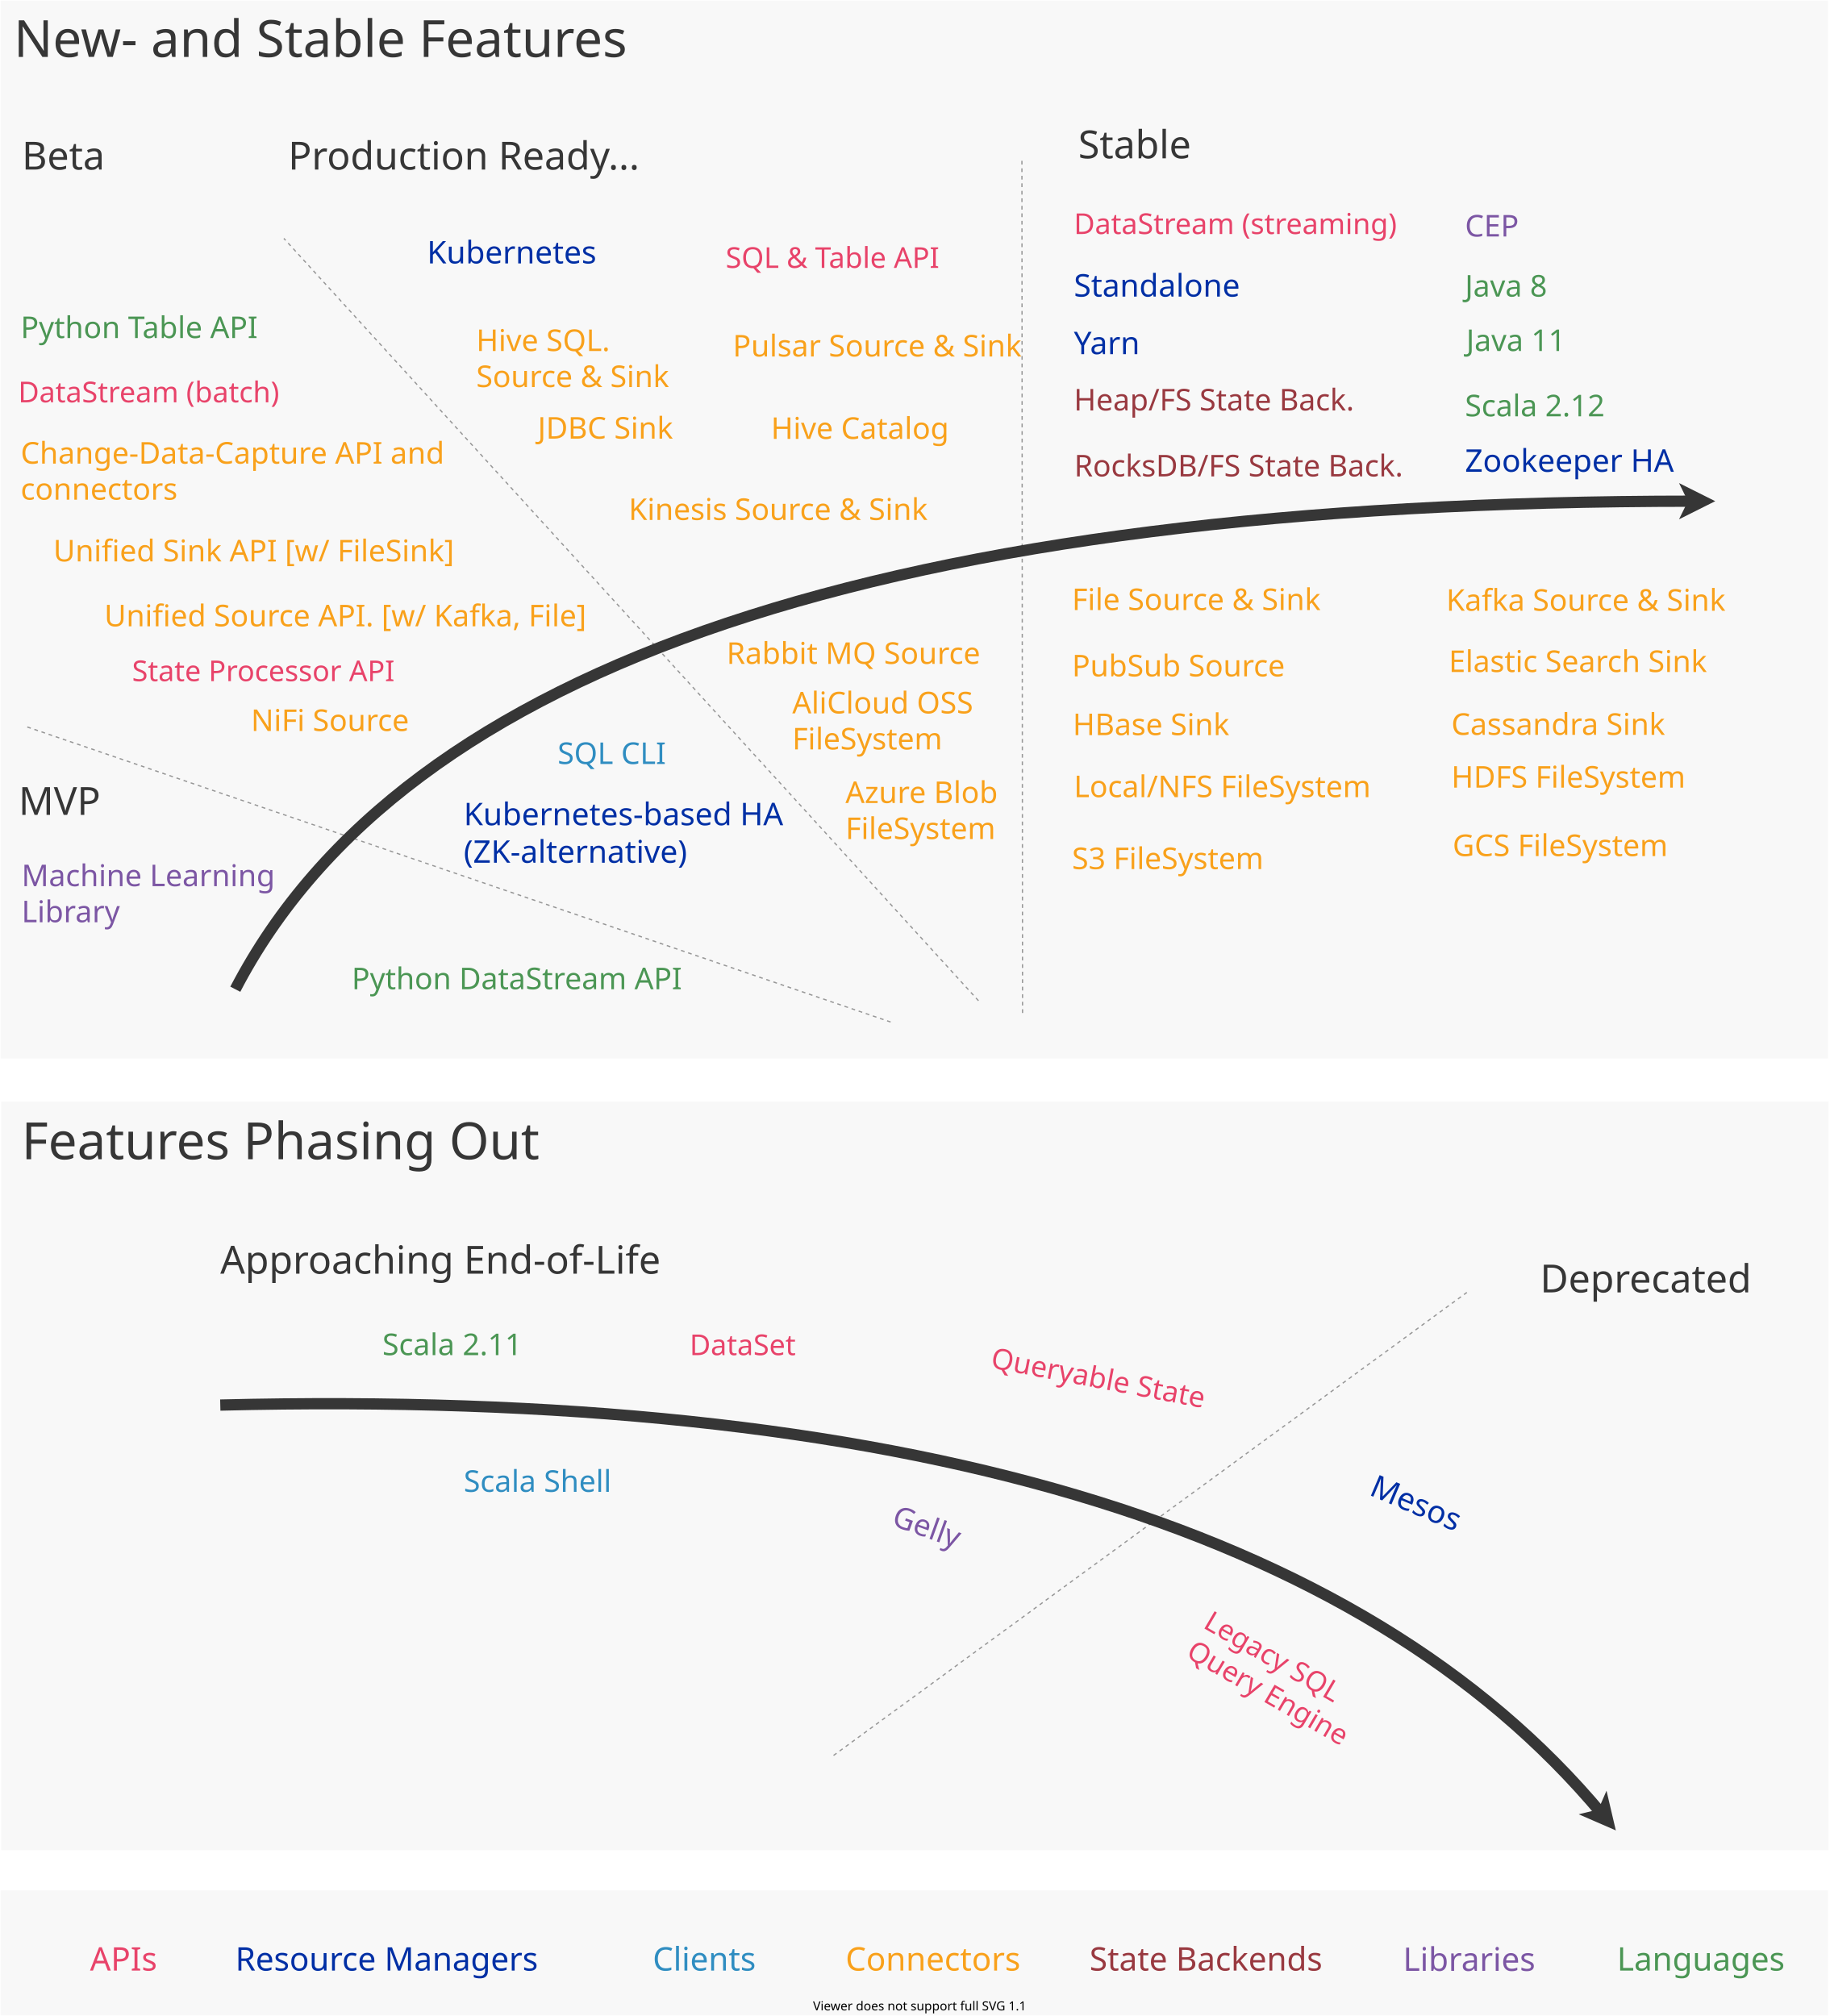
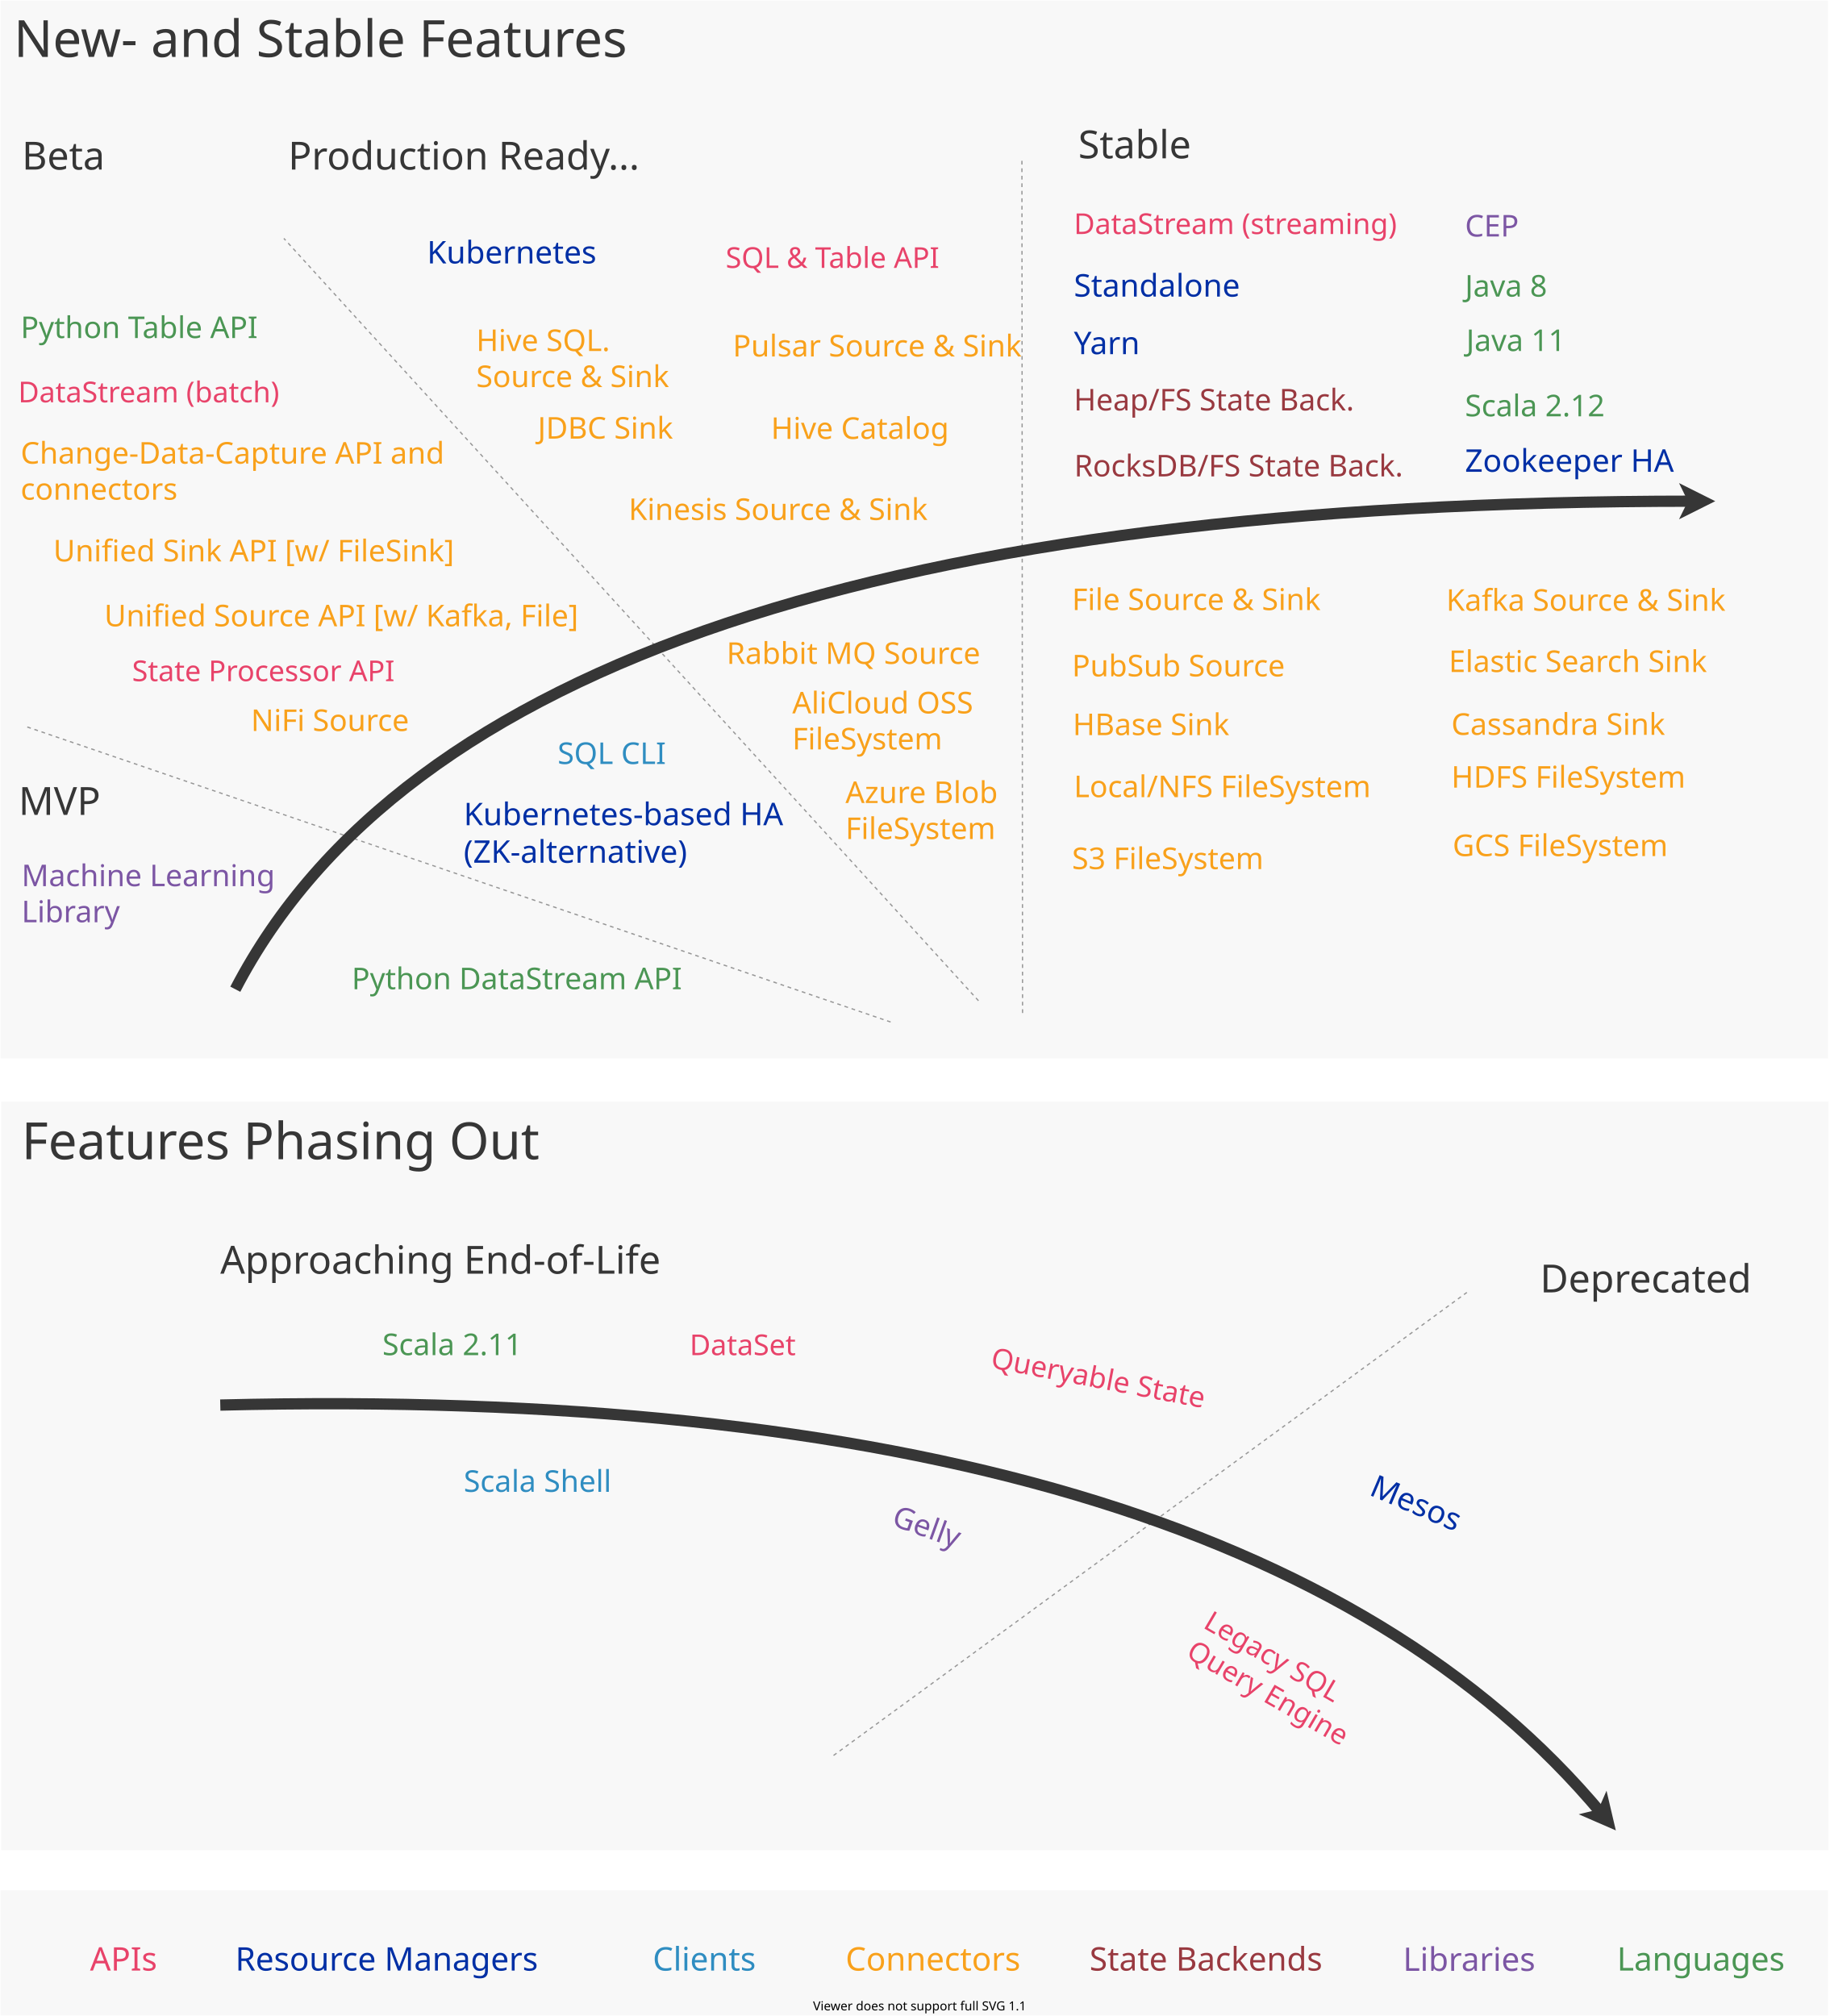
<svg xmlns="http://www.w3.org/2000/svg" xmlns:xlink="http://www.w3.org/1999/xlink" version="1.1" id="Layer_1" x="0px" y="0px" viewBox="0 0 1462 1611" style="enable-background:new 0 0 1462 1611;" xml:space="preserve">
  <style type="text/css">
	.st0{opacity:0.5;fill:#F2F2F2;enable-background:new    ;}
	.st1{fill:none;}
	.st2{fill:#363636;}
	.st3{font-family:'Trenda-Bold';}
	.st4{font-size:31px;}
	.st5{opacity:0.5;fill:none;stroke:#363636;stroke-miterlimit:10;stroke-dasharray:3,3;enable-background:new    ;}
	.st6{fill:#E8436A;}
	.st7{font-size:26px;}
	.st8{fill:#4B9654;}
	.st9{fill:#2F8DC1;}
	.st10{fill:#F9A11B;}
	.st11{fill:#993940;}
	.st12{fill:#7C56A4;}
	.st13{fill:#002FA5;}
	.st14{font-size:23px;}
	.st15{enable-background:new    ;}
	.st16{font-size:22.469px;}
	.st17{font-size:24px;}
	.st18{font-size:25px;}
	.st19{font-size:25.001px;}
	.st20{fill:none;stroke:#363636;stroke-width:9;stroke-miterlimit:10;}
	.st21{fill:#B5739D;stroke:#363636;stroke-width:9;stroke-miterlimit:10;}
	.st22{font-size:41px;}
	.st23{font-family:'ArialMT';}
	.st24{font-size:10px;}
</style>
  <g>
    <rect x="0.5" y="1510.5" pointer-events="all" class="st0" width="1460" height="100" />
    <rect x="1" y="880.3" pointer-events="all" class="st0" width="1460" height="598.3" />
    <rect x="0.5" y="0.5" pointer-events="all" class="st0" width="1460" height="845.4" />
    <rect x="30.5" y="630.5" pointer-events="all" class="st1" width="40" height="20" />
    <g transform="translate(-0.5 -0.5)">
      <text transform="matrix(1 0 0 1 15.3501 651.6816)" class="st2 st3 st4">MVP</text>
    </g>
    <path pointer-events="stroke" class="st5" d="M781.8,799.7l-555-609.2" />
    <rect x="70.5" y="240.5" pointer-events="all" class="st1" width="70" height="40" />
    <g transform="translate(-0.5 -0.5)">
      <text transform="matrix(1 0 0 1 18.0127 136)" class="st2 st3 st4">Beta</text>
    </g>
    <rect x="288" y="135.5" pointer-events="all" class="st1" width="230" height="90" />
    <g transform="translate(-0.5 -0.5)">
      <text transform="matrix(1 0 0 1 230.7544 136)" class="st2 st3 st4">Production Ready...</text>
    </g>
    <rect x="966.5" y="76.5" pointer-events="all" class="st1" width="230" height="90" />
    <g transform="translate(-0.5 -0.5)">
      <text transform="matrix(1 0 0 1 862 127)" class="st2 st3 st4">Stable</text>
    </g>
    <g transform="translate(-0.5 -0.5)">
      <text transform="matrix(1 0 0 1 1231.001 1033.27)" class="st2 st3 st4">Deprecated</text>
    </g>
    <path pointer-events="stroke" class="st5" d="M817,809.5l-0.5-683" />
    <path pointer-events="stroke" class="st5" d="M666,1402.8l506-370" />
    <rect x="651" y="972.8" pointer-events="all" class="st1" width="400" height="50" />
    <g transform="translate(-0.5 -0.5)">
      <text transform="matrix(1 0 0 1 176.5005 1018.31)" class="st2 st3 st4">Approaching End-of-Life</text>
    </g>
    <rect x="70.5" y="1540.5" pointer-events="all" class="st1" width="305" height="40" />
    <g transform="translate(-0.5 -0.5)">
      <text transform="matrix(1 0 0 1 72.4224 1575.188)" class="st6 st3 st7">APIs</text>
    </g>
    <rect x="168" y="1540.5" pointer-events="all" class="st1" width="120" height="40" />
    <g transform="translate(-0.5 -0.5)">
      <text transform="matrix(1 0 0 1 1292.465 1575.187)" class="st8 st3 st7">Languages</text>
    </g>
    <rect x="325.5" y="1540.5" pointer-events="all" class="st1" width="90" height="40" />
    <g transform="translate(-0.5 -0.5)">
      <text transform="matrix(1 0 0 1 522.017 1575.187)" class="st9 st3 st7">Clients</text>
    </g>
    <rect x="710.5" y="1540.5" pointer-events="all" class="st1" width="140" height="40" />
    <g transform="translate(-0.5 -0.5)">
      <text transform="matrix(1 0 0 1 676.0762 1575.187)" class="st10 st3 st7">Connectors</text>
    </g>
    <rect x="870.5" y="1540.5" pointer-events="all" class="st1" width="180" height="40" />
    <g transform="translate(-0.5 -0.5)">
      <text transform="matrix(1 0 0 1 871.0003 1575.187)" class="st11 st3 st7">State Backends</text>
    </g>
    <rect x="1085.5" y="1540.5" pointer-events="all" class="st1" width="100" height="40" />
    <g transform="translate(-0.5 -0.5)">
      <text transform="matrix(1 0 0 1 1121.5 1575.421)" class="st12 st3 st7">Libraries</text>
    </g>
    <rect x="450.5" y="1540.5" pointer-events="all" class="st1" width="220" height="40" />
    <g transform="translate(-0.5 -0.5)">
      <text transform="matrix(1 0 0 1 188.5 1575.187)" class="st13 st3 st7">Resource Managers</text>
    </g>
    <rect x="856.5" y="160.5" pointer-events="all" class="st1" width="305" height="40" />
    <g transform="translate(-0.5 -0.5)">
      <text transform="matrix(1 0 0 1 858.5 187.5)" class="st6 st3 st14">DataStream (streaming)</text>
    </g>
    <rect x="70.5" y="290.5" pointer-events="all" class="st1" width="210" height="40" />
    <g transform="translate(-0.5 -0.5)">
      <text transform="matrix(1 0 0 1 15.0259 322)" class="st6 st3 st14">DataStream (batch)</text>
    </g>
    <rect x="643.5" y="1072.8" pointer-events="all" class="st1" width="100" height="40" />
    <g transform="translate(-0.5 -0.5)">
      <text transform="matrix(1 0 0 1 551.5 1083.394)" class="st6 st3 st14">DataSet</text>
    </g>
    <rect x="510.5" y="206.5" pointer-events="all" class="st1" width="270" height="40" />
    <g transform="translate(-0.5 -0.5)">
      <text transform="matrix(1 0 0 1 580.2861 214.5781)" class="st6 st3 st14">SQL &amp; Table API</text>
    </g>
    <rect x="851" y="1312.8" pointer-events="all" class="st1" width="270" height="70" />
    <g transform="translate(-0.5 -0.5)">
      <text transform="matrix(0.8713 0.5013 -0.5066 0.8622 960.9474 1300.79)" class="st15">
        <tspan x="0" y="0" class="st6 st3 st16">Legacy SQL</tspan>
        <tspan x="0" y="27" class="st6 st3 st16">Query Engine</tspan>
      </text>
    </g>
    <rect x="787" y="1087.8" pointer-events="all" class="st1" width="180" height="40" />
    <g transform="translate(-0.5 -0.5)">
      <text transform="matrix(0.9824 0.1869 -0.1869 0.9824 791.3521 1093.271)" class="st6 st3 st14">Queryable State</text>
    </g>
    <rect x="90.5" y="540.5" pointer-events="all" class="st1" width="210" height="40" />
    <g transform="translate(-0.5 -0.5)">
      <text transform="matrix(1 0 0 1 106 544.8164)" class="st6 st3 st14">State Processor API</text>
    </g>
    <rect x="541" y="1182.8" pointer-events="all" class="st1" width="130" height="40" />
    <g transform="translate(-0.5 -0.5)">
      <text transform="matrix(1 0 0 1 371 1192.634)" class="st9 st3 st17">Scala Shell</text>
    </g>
    <rect x="1170.5" y="166.5" pointer-events="all" class="st1" width="110" height="40" />
    <g transform="translate(-0.5 -0.5)">
      <text transform="matrix(1 0 0 1 1171 237.5)" class="st8 st3 st17">Java 8</text>
    </g>
    <rect x="1170.5" y="206.5" pointer-events="all" class="st1" width="120" height="40" />
    <g transform="translate(-0.5 -0.5)">
      <text transform="matrix(1 0 0 1 1172 281)" class="st8 st3 st17">Java 11</text>
    </g>
    <rect x="1171.5" y="261.5" pointer-events="all" class="st1" width="140" height="40" />
    <g transform="translate(-0.5 -0.5)">
      <text transform="matrix(1 0 0 1 1171 333.1797)" class="st8 st3 st17">Scala 2.12</text>
    </g>
    <rect x="476" y="1047.8" pointer-events="all" class="st1" width="140" height="40" />
    <g transform="translate(-0.5 -0.5)">
      <text transform="matrix(1 0 0 1 306 1083.395)" class="st8 st3 st17">Scala 2.11</text>
    </g>
    <rect x="633" y="150.5" pointer-events="all" class="st1" width="135" height="40" />
    <g transform="translate(-0.5 -0.5)">
      <text transform="matrix(1 0 0 1 341.6924 211)" class="st13 st3 st18">Kubernetes</text>
    </g>
    <rect x="856.5" y="210.5" pointer-events="all" class="st1" width="130" height="40" />
    <g transform="translate(-0.5 -0.5)">
      <text transform="matrix(1 0 0 1 858.5 237.5)" class="st13 st3 st18">Standalone</text>
    </g>
    <rect x="856.5" y="256.5" pointer-events="all" class="st1" width="135" height="40" />
    <g transform="translate(-0.5 -0.5)">
      <text transform="matrix(1 0 0 1 858.5 283.5)" class="st13 st3 st18">Yarn</text>
    </g>
    <g transform="translate(-0.5 -0.5)">
      <text transform="matrix(1 0 0 1 1171 377.5)" class="st13 st3 st18">Zookeeper HA</text>
    </g>
    <rect x="1062" y="1192.8" pointer-events="all" class="st1" width="135" height="40" />
    <g transform="translate(-0.5 -0.5)">
      <text transform="matrix(0.92 0.392 -0.392 0.92 1093.607 1194.748)" class="st13 st3 st19">Mesos</text>
    </g>
    <rect x="380.5" y="640.5" pointer-events="all" class="st1" width="220" height="40" />
    <g transform="translate(-0.5 -0.5)">
      <text transform="matrix(1 0 0 1 371 659.9396)" class="st15">
        <tspan x="0" y="0" class="st13 st3 st18">Kubernetes-based HA</tspan>
        <tspan x="0" y="30" class="st13 st3 st18">(ZK-alternative)</tspan>
      </text>
    </g>
    <rect x="856.5" y="301.5" pointer-events="all" class="st1" width="220" height="40" />
    <g transform="translate(-0.5 -0.5)">
      <text transform="matrix(1 0 0 1 858.5 328.5)" class="st11 st3 st17">Heap/FS State Back.</text>
    </g>
    <rect x="850.5" y="350.5" pointer-events="all" class="st1" width="305" height="40" />
    <g transform="translate(-0.5 -0.5)">
      <text transform="matrix(1 0 0 1 858.75 381.1953)" class="st11 st3 st17">RocksDB/FS State Back.</text>
    </g>
    <rect x="696" y="1222.8" pointer-events="all" class="st1" width="60" height="50" />
    <g transform="translate(-0.5 -0.5)">
      <text transform="matrix(0.9409 0.3387 -0.3387 0.9409 712.0695 1219.012)" class="st12 st3 st17">Gelly</text>
    </g>
    <rect x="1044" y="240.5" pointer-events="all" class="st1" width="70" height="40" />
    <g transform="translate(-0.5 -0.5)">
      <text transform="matrix(1 0 0 1 1171 189.5)" class="st12 st3 st17">CEP</text>
    </g>
    <rect x="50.5" y="680.5" pointer-events="all" class="st1" width="190" height="40" />
    <g transform="translate(-0.5 -0.5)">
      <text transform="matrix(1 0 0 1 17.7056 708.66)" class="st12 st3 st17">Machine Learning </text>
      <text transform="matrix(1 0 0 1 17.7056 737.46)" class="st12 st3 st17">Library</text>
    </g>
    <rect x="480.5" y="341.5" pointer-events="all" class="st1" width="135" height="40" />
    <g transform="translate(-0.5 -0.5)">
      <text transform="matrix(1 0 0 1 430.1448 351)" class="st10 st3 st17">JDBC Sink</text>
    </g>
    <rect x="190.5" y="470.5" pointer-events="all" class="st1" width="230" height="70" />
    <g transform="translate(-0.5 -0.5)">
-       <text transform="matrix(1 0 0 1 83.8286 500.9998)" class="st10 st3 st17">Unified Source API. [w/ Kafka, File]</text>
+       <text transform="matrix(1 0 0 1 83.8286 500.9998)" class="st10 st3 st17">Unified Source API [w/ Kafka, File]</text>
    </g>
    <rect x="871.5" y="460.5" pointer-events="all" class="st1" width="187.5" height="40" />
    <g transform="translate(-0.5 -0.5)">
      <text transform="matrix(1 0 0 1 857 488.0273)" class="st10 st3 st17">File Source &amp; Sink</text>
    </g>
    <rect x="1081.5" y="460.5" pointer-events="all" class="st1" width="305" height="40" />
    <g transform="translate(-0.5 -0.5)">
      <text transform="matrix(1 0 0 1 1156 488.5547)" class="st10 st3 st17">Kafka Source &amp; Sink</text>
    </g>
    <rect x="585.5" y="275.5" pointer-events="all" class="st1" width="160" height="40" />
    <g transform="translate(-0.5 -0.5)">
      <text transform="matrix(1 0 0 1 586 285.3643)" class="st10 st3 st17">Pulsar Source &amp; Sink</text>
    </g>
    <rect x="580.5" y="500.5" pointer-events="all" class="st1" width="240" height="40" />
    <g transform="translate(-0.5 -0.5)">
      <text transform="matrix(1 0 0 1 580.9999 531)" class="st10 st3 st17">Rabbit MQ Source</text>
    </g>
    <rect x="525.5" y="400.5" pointer-events="all" class="st1" width="240" height="30" />
    <g transform="translate(-0.5 -0.5)">
      <text transform="matrix(1 0 0 1 502.75 416)" class="st10 st3 st17">Kinesis Source &amp; Sink</text>
    </g>
    <rect x="871.5" y="510.5" pointer-events="all" class="st1" width="190" height="40" />
    <g transform="translate(-0.5 -0.5)">
      <text transform="matrix(1 0 0 1 856.9995 541)" class="st10 st3 st17">PubSub Source</text>
    </g>
    <rect x="190.5" y="590.5" pointer-events="all" class="st1" width="190" height="40" />
    <g transform="translate(-0.5 -0.5)">
      <text transform="matrix(1 0 0 1 201 584.6249)" class="st10 st3 st17">NiFi Source</text>
    </g>
    <rect x="1081.5" y="510.5" pointer-events="all" class="st1" width="220" height="40" />
    <g transform="translate(-0.5 -0.5)">
      <text transform="matrix(1 0 0 1 1158.04 537.5)" class="st10 st3 st17">Elastic Search Sink</text>
    </g>
    <rect x="1081.5" y="560.5" pointer-events="all" class="st1" width="220" height="40" />
    <g transform="translate(-0.5 -0.5)">
      <text transform="matrix(1 0 0 1 1160.08 587.7158)" class="st10 st3 st17">Cassandra Sink</text>
    </g>
    <rect x="861.5" y="560.5" pointer-events="all" class="st1" width="220" height="40" />
    <g transform="translate(-0.5 -0.5)">
      <text transform="matrix(1 0 0 1 857.5996 587.9316)" class="st10 st3 st17">HBase Sink</text>
    </g>
    <rect x="633" y="330.5" pointer-events="all" class="st1" width="135" height="40" />
    <g transform="translate(-0.5 -0.5)">
      <text transform="matrix(1 0 0 1 616.5 351.2158)" class="st10 st3 st17">Hive Catalog</text>
    </g>
    <rect x="390.5" y="251.5" pointer-events="all" class="st1" width="160" height="60" />
    <g transform="translate(-0.5 -0.5)">
      <text transform="matrix(1 0 0 1 381 281)" class="st15">
        <tspan x="0" y="0" class="st10 st3 st17">Hive SQL.</tspan>
        <tspan x="0" y="28.8" class="st10 st3 st17">Source &amp; Sink</tspan>
      </text>
    </g>
    <rect x="200.5" y="390.5" pointer-events="all" class="st1" width="190" height="70" />
    <g transform="translate(-0.5 -0.5)">
      <text transform="matrix(1 0 0 1 43.0991 449.1187)" class="st10 st3 st17">Unified Sink API [w/ FileSink]</text>
    </g>
    <g transform="translate(-0.5 -0.5)">
      <text transform="matrix(1 0 0 1 16.9805 270.6396)" class="st8 st3 st17">Python Table API</text>
    </g>
    <rect x="248" y="730.5" pointer-events="all" class="st1" width="250" height="40" />
    <g transform="translate(-0.5 -0.5)">
      <text transform="matrix(1 0 0 1 281.5 791)" class="st8 st3 st17">Python DataStream API</text>
    </g>
    <rect x="1201.5" y="610.5" pointer-events="all" class="st1" width="180" height="40" />
    <g transform="translate(-0.5 -0.5)">
      <text transform="matrix(1 0 0 1 857 695)" class="st10 st3 st17">S3 FileSystem</text>
    </g>
    <rect x="1075.5" y="674.5" pointer-events="all" class="st1" width="180" height="40" />
    <g transform="translate(-0.5 -0.5)">
      <text transform="matrix(1 0 0 1 1161.112 684.5889)" class="st10 st3 st17">GCS FileSystem</text>
    </g>
    <rect x="856.5" y="610.5" pointer-events="all" class="st1" width="180" height="40" />
    <g transform="translate(-0.5 -0.5)">
      <text transform="matrix(1 0 0 1 858.5 637.5)" class="st10 st3 st17">Local/NFS FileSystem</text>
    </g>
    <rect x="1006.5" y="610.5" pointer-events="all" class="st1" width="180" height="40" />
    <g transform="translate(-0.5 -0.5)">
      <text transform="matrix(1 0 0 1 1160.08 629.8887)" class="st10 st3 st17">HDFS FileSystem</text>
    </g>
    <rect x="660.5" y="640.5" pointer-events="all" class="st1" width="130" height="40" />
    <g transform="translate(-0.5 -0.5)">
      <text transform="matrix(1 0 0 1 676.0044 642.1797)" class="st15">
        <tspan x="0" y="0" class="st10 st3 st17">Azure Blob</tspan>
        <tspan x="0" y="28.8" class="st10 st3 st17">FileSystem</tspan>
      </text>
    </g>
    <rect x="633" y="555.5" pointer-events="all" class="st1" width="180" height="50" />
    <g transform="translate(-0.5 -0.5)">
      <text transform="matrix(1 0 0 1 633.5 570.5801)" class="st15">
        <tspan x="0" y="0" class="st10 st3 st17">AliCloud OSS </tspan>
        <tspan x="0" y="28.8" class="st10 st3 st17">FileSystem</tspan>
      </text>
    </g>
    <path pointer-events="stroke" class="st20" d="M188,790.5c135-260,523.6-390,1165.7-390" />
    <path pointer-events="all" class="st21" d="M1360.4,400.5l-9,4.5l2.2-4.5l-2.2-4.5L1360.4,400.5z" />
    <path pointer-events="stroke" class="st20" d="M176,1122.8c543.3-13.3,911.4,95.7,1104.2,327.1" />
    <path pointer-events="all" class="st21" d="M1284.6,1455l-9.2-4l4.9-1.2l2-4.6L1284.6,1455z" />
    <rect x="445.5" y="580.5" pointer-events="all" class="st1" width="90" height="40" />
    <g transform="translate(-0.5 -0.5)">
      <text transform="matrix(1 0 0 1 446 611)" class="st9 st3 st17">SQL CLI</text>
    </g>
    <path pointer-events="stroke" class="st5" d="M711.6,816.7L20.5,580.5" />
    <rect x="10.5" y="0.5" pointer-events="all" class="st1" width="540" height="90" />
    <g transform="translate(-0.5 -0.5)">
      <text transform="matrix(1 0 0 1 11.5 46)" class="st2 st3 st22">New- and Stable Features</text>
    </g>
    <rect x="11" y="932.8" pointer-events="all" class="st1" width="540" height="90" />
    <g transform="translate(-0.5 -0.5)">
      <text transform="matrix(1 0 0 1 17.7056 926.8354)" class="st2 st3 st22">Features Phasing Out</text>
    </g>
    <rect x="26.5" y="340.5" pointer-events="all" class="st1" width="274" height="60" />
    <g transform="translate(-0.5 -0.5)">
      <text transform="matrix(1 0 0 1 16.9805 371)" class="st15">
        <tspan x="0" y="0" class="st10 st3 st17">Change-Data-Capture API and </tspan>
        <tspan x="0" y="28.8" class="st10 st3 st17">connectors</tspan>
      </text>
    </g>
  </g>
  <a xlink:href="https://www.diagrams.net/doc/faq/svg-export-text-problems" transform="translate(0,-5)">
    <text transform="matrix(1 0 0 1 649.6006 1611.5)" class="st23 st24">Viewer does not support full SVG 1.1</text>
  </a>
</svg>
